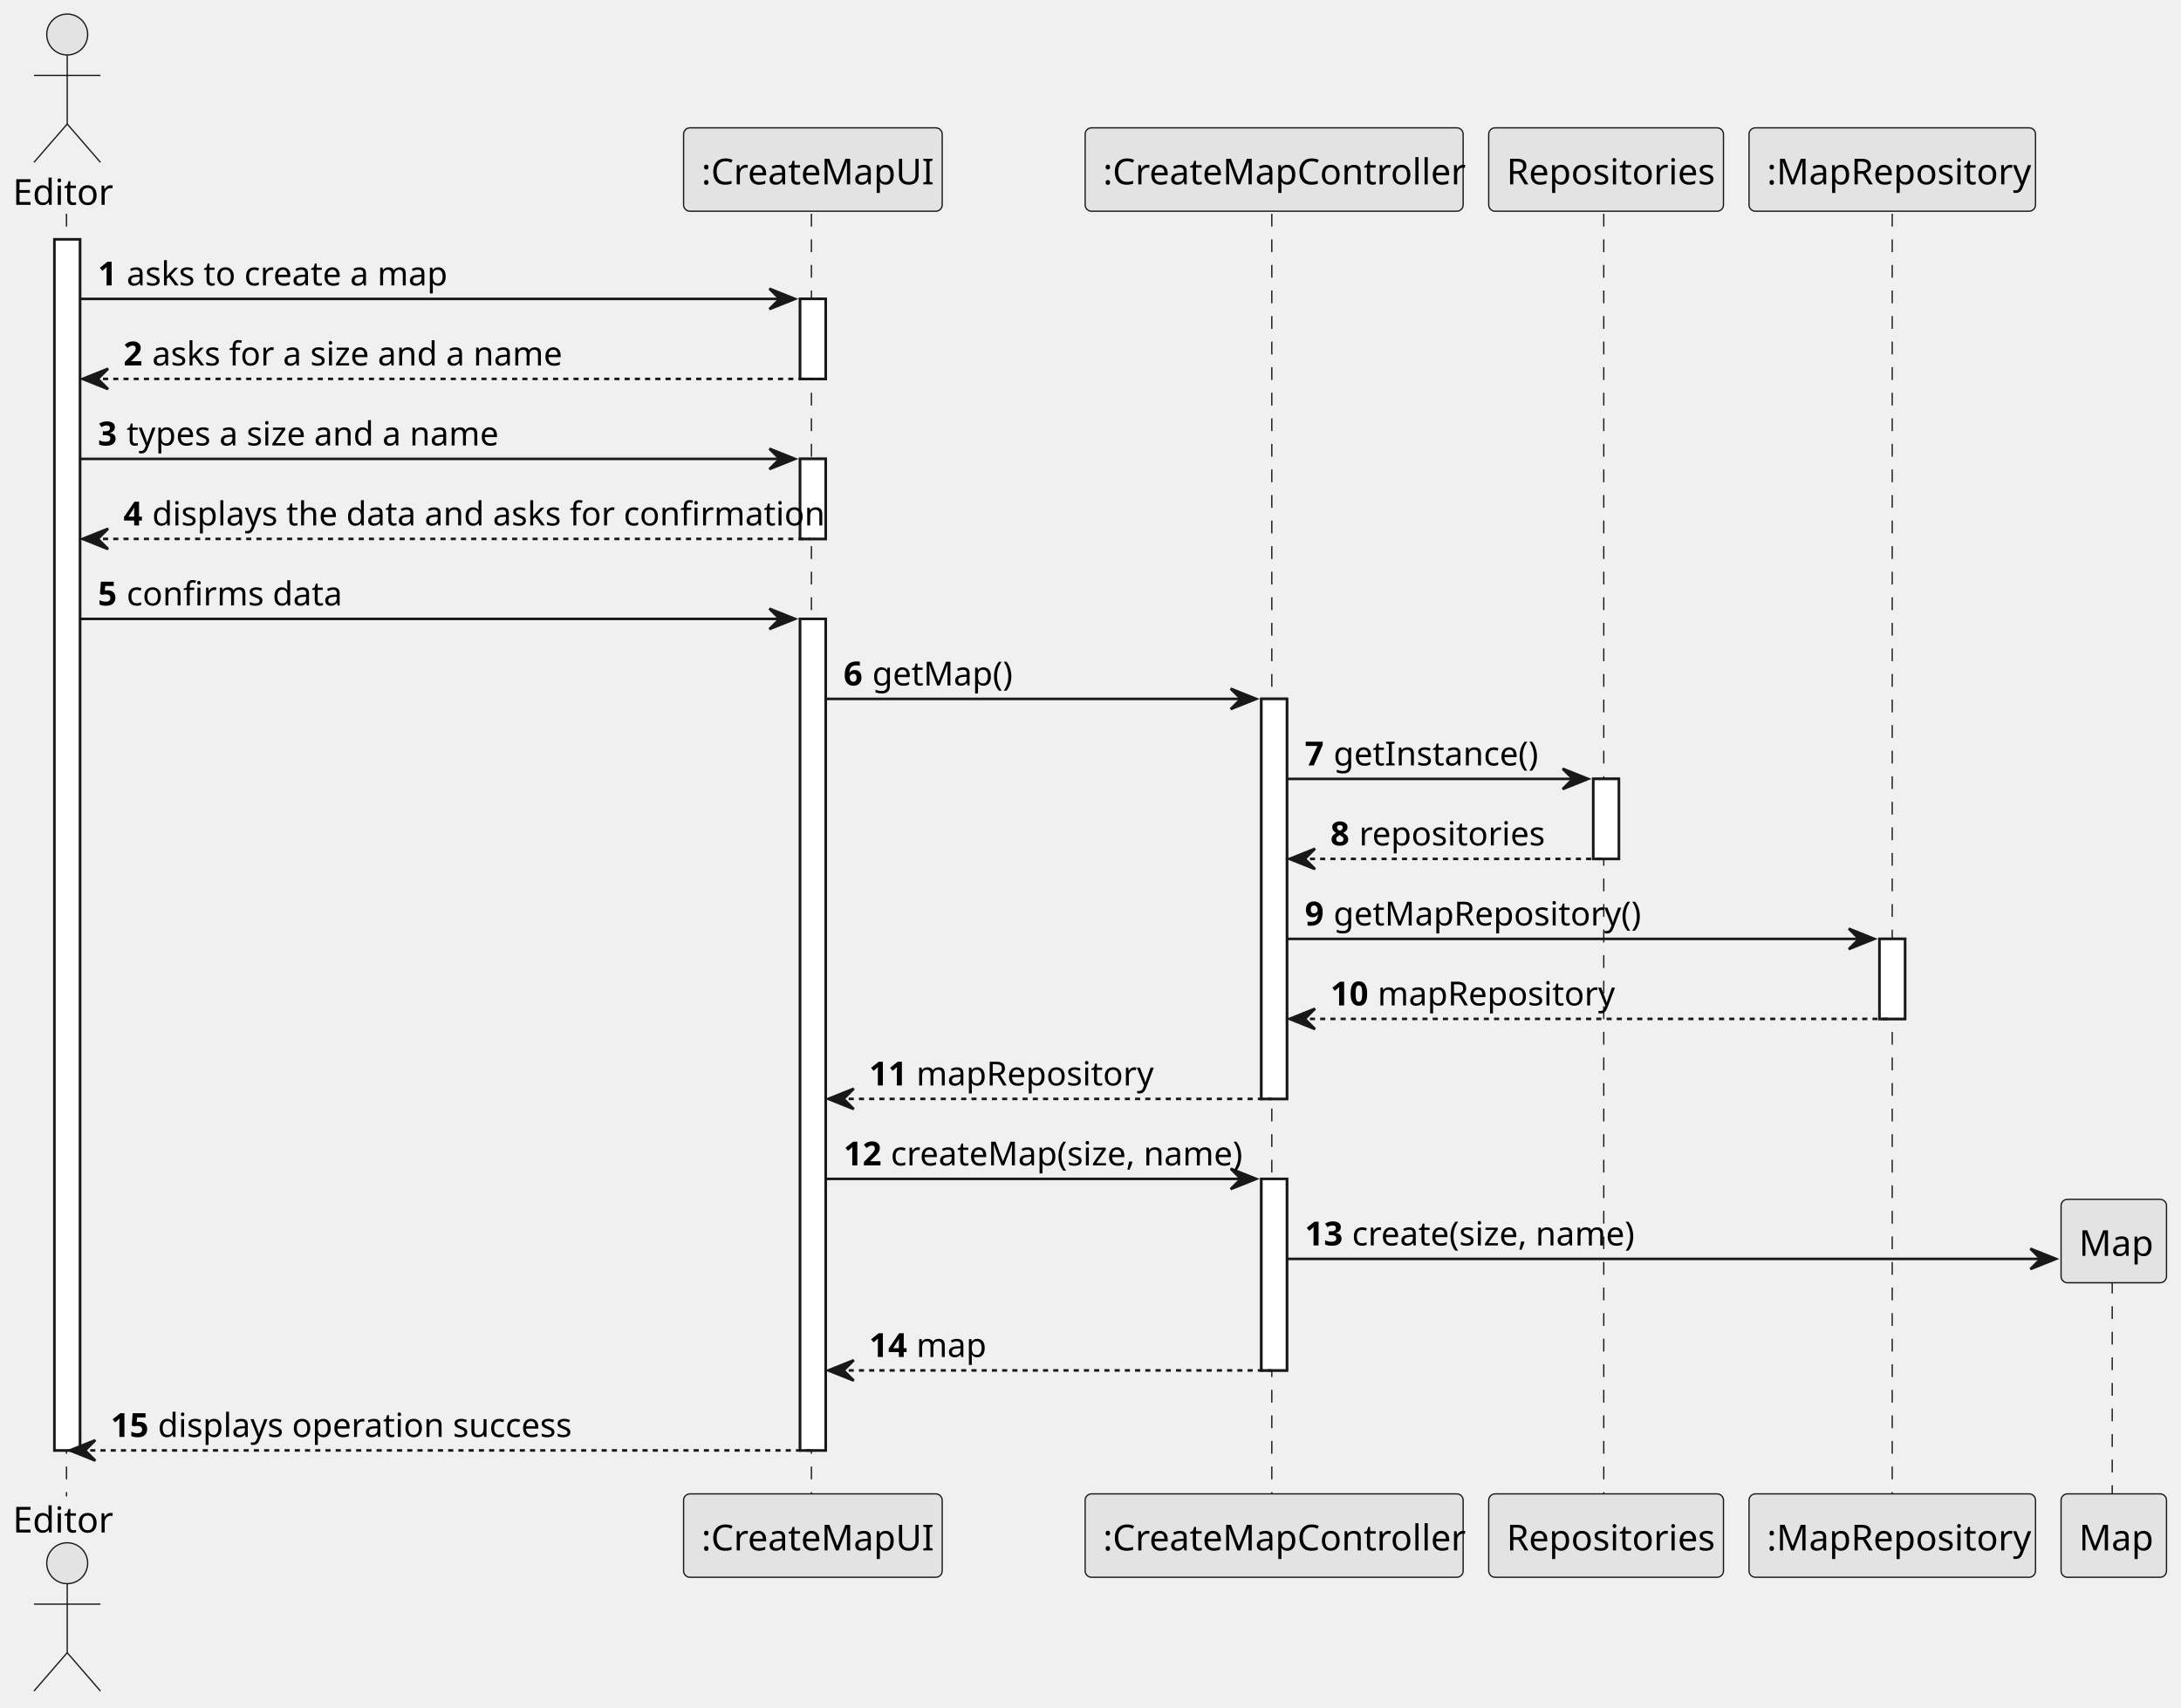
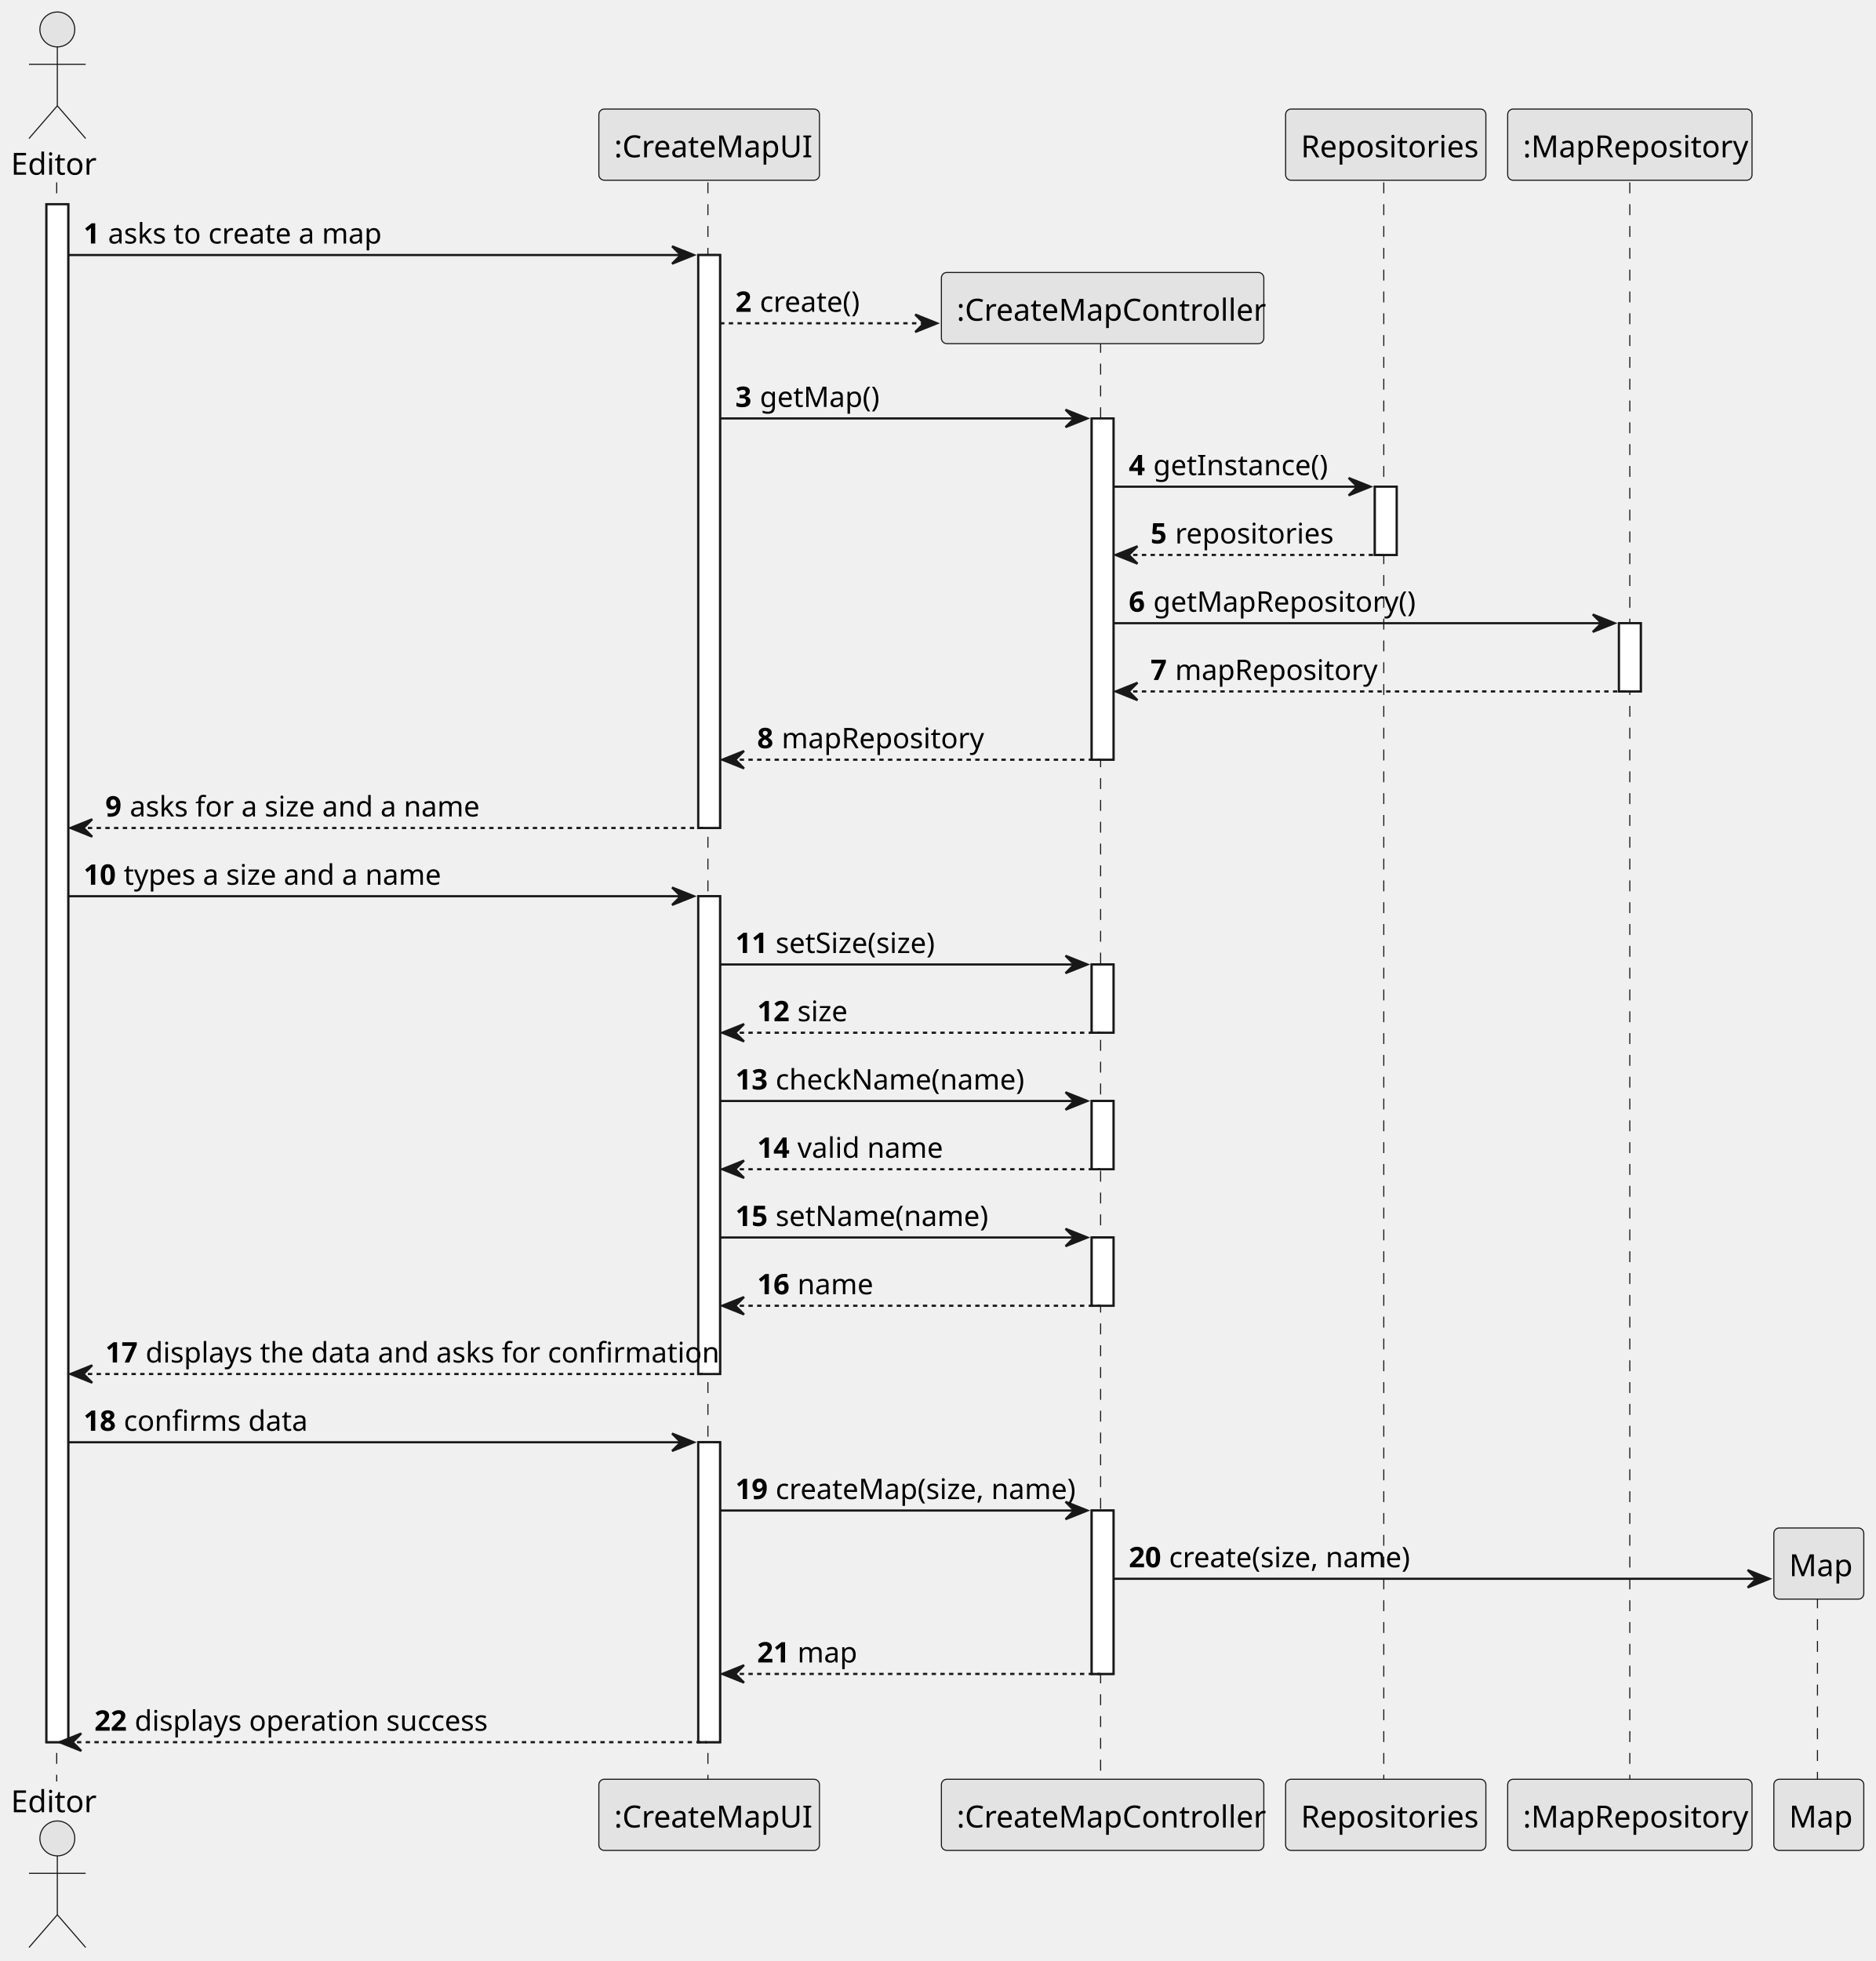
- <svg xmlns="http://www.w3.org/2000/svg" contentStyleType="text/css" height="668px" preserveAspectRatio="none" style="width:853px;height:668px;background:#FFFFFF;" version="1.1" viewBox="0 0 853 668" width="853px" zoomAndPan="magnify">
+ <svg xmlns="http://www.w3.org/2000/svg" contentStyleType="text/css" height="899px" preserveAspectRatio="none" style="width:860px;height:899px;background:#FFFFFF;" version="1.1" viewBox="0 0 860 899" width="860px" zoomAndPan="magnify">
  <defs />
  <g>
-     <rect fill="#FFFFFF" height="473.695" style="stroke:#181818;stroke-width:1.0;" width="10" x="21.286" y="93.621" />
-     <rect fill="#FFFFFF" height="31.291" style="stroke:#181818;stroke-width:1.0;" width="10" x="312.926" y="116.912" />
-     <rect fill="#FFFFFF" height="31.291" style="stroke:#181818;stroke-width:1.0;" width="10" x="312.926" y="179.494" />
-     <rect fill="#FFFFFF" height="325.24" style="stroke:#181818;stroke-width:1.0;" width="10" x="312.926" y="242.076" />
-     <rect fill="#FFFFFF" height="156.455" style="stroke:#181818;stroke-width:1.0;" width="10" x="493.325" y="273.367" />
-     <rect fill="#FFFFFF" height="74.912" style="stroke:#181818;stroke-width:1.0;" width="10" x="493.325" y="461.113" />
-     <rect fill="#FFFFFF" height="31.291" style="stroke:#181818;stroke-width:1.0;" width="10" x="623.148" y="304.658" />
-     <rect fill="#FFFFFF" height="31.291" style="stroke:#181818;stroke-width:1.0;" width="10" x="735.076" y="367.24" />
-     <line style="stroke:#181818;stroke-width:0.5;stroke-dasharray:5.0,5.0;" x1="26" x2="26" y1="83.621" y2="585.316" />
-     <line style="stroke:#181818;stroke-width:0.5;stroke-dasharray:5.0,5.0;" x1="317.353" x2="317.353" y1="83.621" y2="585.316" />
-     <line style="stroke:#181818;stroke-width:0.5;stroke-dasharray:5.0,5.0;" x1="497.408" x2="497.408" y1="83.621" y2="585.316" />
-     <line style="stroke:#181818;stroke-width:0.5;stroke-dasharray:5.0,5.0;" x1="627.242" x2="627.242" y1="83.621" y2="585.316" />
-     <line style="stroke:#181818;stroke-width:0.5;stroke-dasharray:5.0,5.0;" x1="740.055" x2="740.055" y1="83.621" y2="585.316" />
-     <line style="stroke:#181818;stroke-width:0.5;stroke-dasharray:5.0,5.0;" x1="826.096" x2="826.096" y1="500.924" y2="585.316" />
+     <rect fill="#FFFFFF" height="705.062" style="stroke:#181818;stroke-width:1.0;" width="10" x="21.286" y="93.621" />
+     <rect fill="#FFFFFF" height="262.658" style="stroke:#181818;stroke-width:1.0;" width="10" x="320.156" y="116.912" />
+     <rect fill="#FFFFFF" height="219.037" style="stroke:#181818;stroke-width:1.0;" width="10" x="320.156" y="410.861" />
+     <rect fill="#FFFFFF" height="137.494" style="stroke:#181818;stroke-width:1.0;" width="10" x="320.156" y="661.189" />
+     <rect fill="#FFFFFF" height="156.455" style="stroke:#181818;stroke-width:1.0;" width="10" x="500.555" y="191.824" />
+     <rect fill="#FFFFFF" height="31.291" style="stroke:#181818;stroke-width:1.0;" width="10" x="500.555" y="442.152" />
+     <rect fill="#FFFFFF" height="31.291" style="stroke:#181818;stroke-width:1.0;" width="10" x="500.555" y="504.734" />
+     <rect fill="#FFFFFF" height="31.291" style="stroke:#181818;stroke-width:1.0;" width="10" x="500.555" y="567.316" />
+     <rect fill="#FFFFFF" height="74.912" style="stroke:#181818;stroke-width:1.0;" width="10" x="500.555" y="692.481" />
+     <rect fill="#FFFFFF" height="31.291" style="stroke:#181818;stroke-width:1.0;" width="10" x="630.378" y="223.115" />
+     <rect fill="#FFFFFF" height="31.291" style="stroke:#181818;stroke-width:1.0;" width="10" x="742.306" y="285.697" />
+     <line style="stroke:#181818;stroke-width:0.5;stroke-dasharray:5.0,5.0;" x1="26" x2="26" y1="83.621" y2="816.684" />
+     <line style="stroke:#181818;stroke-width:0.5;stroke-dasharray:5.0,5.0;" x1="324.584" x2="324.584" y1="83.621" y2="816.684" />
+     <line style="stroke:#181818;stroke-width:0.5;stroke-dasharray:5.0,5.0;" x1="504.638" x2="504.638" y1="156.723" y2="816.684" />
+     <line style="stroke:#181818;stroke-width:0.5;stroke-dasharray:5.0,5.0;" x1="634.472" x2="634.472" y1="83.621" y2="816.684" />
+     <line style="stroke:#181818;stroke-width:0.5;stroke-dasharray:5.0,5.0;" x1="747.285" x2="747.285" y1="83.621" y2="816.684" />
+     <line style="stroke:#181818;stroke-width:0.5;stroke-dasharray:5.0,5.0;" x1="833.326" x2="833.326" y1="732.291" y2="816.684" />
    <text fill="#000000" font-family="sans-serif" font-size="14" lengthAdjust="spacing" textLength="36.572" x="5" y="80.107">Editor</text>
    <ellipse cx="26.286" cy="13.5" fill="#E3E3E3" rx="8" ry="8" style="stroke:#181818;stroke-width:0.5;" />
    <path d="M26.286,21.5 L26.286,48.5 M13.286,29.5 L39.286,29.5 M26.286,48.5 L13.286,63.5 M26.286,48.5 L39.286,63.5 " fill="none" style="stroke:#181818;stroke-width:0.5;" />
-     <text fill="#000000" font-family="sans-serif" font-size="14" lengthAdjust="spacing" textLength="36.572" x="5" y="599.424">Editor</text>
-     <ellipse cx="26.286" cy="611.438" fill="#E3E3E3" rx="8" ry="8" style="stroke:#181818;stroke-width:0.5;" />
-     <path d="M26.286,619.438 L26.286,646.438 M13.286,627.438 L39.286,627.438 M26.286,646.438 L13.286,661.438 M26.286,646.438 L39.286,661.438 " fill="none" style="stroke:#181818;stroke-width:0.5;" />
-     <rect fill="#E3E3E3" height="32.621" rx="2.5" ry="2.5" style="stroke:#181818;stroke-width:0.5;" width="101.144" x="267.353" y="50" />
-     <text fill="#000000" font-family="sans-serif" font-size="14" lengthAdjust="spacing" textLength="87.144" x="274.353" y="72.107">:CreateMapUI</text>
-     <rect fill="#E3E3E3" height="32.621" rx="2.5" ry="2.5" style="stroke:#181818;stroke-width:0.5;" width="101.144" x="267.353" y="584.316" />
-     <text fill="#000000" font-family="sans-serif" font-size="14" lengthAdjust="spacing" textLength="87.144" x="274.353" y="606.424">:CreateMapUI</text>
-     <rect fill="#E3E3E3" height="32.621" rx="2.5" ry="2.5" style="stroke:#181818;stroke-width:0.5;" width="147.834" x="424.408" y="50" />
-     <text fill="#000000" font-family="sans-serif" font-size="14" lengthAdjust="spacing" textLength="133.834" x="431.408" y="72.107">:CreateMapController</text>
-     <rect fill="#E3E3E3" height="32.621" rx="2.5" ry="2.5" style="stroke:#181818;stroke-width:0.5;" width="147.834" x="424.408" y="584.316" />
-     <text fill="#000000" font-family="sans-serif" font-size="14" lengthAdjust="spacing" textLength="133.834" x="431.408" y="606.424">:CreateMapController</text>
-     <rect fill="#E3E3E3" height="32.621" rx="2.5" ry="2.5" style="stroke:#181818;stroke-width:0.5;" width="91.814" x="582.242" y="50" />
-     <text fill="#000000" font-family="sans-serif" font-size="14" lengthAdjust="spacing" textLength="77.814" x="589.242" y="72.107">Repositories</text>
-     <rect fill="#E3E3E3" height="32.621" rx="2.5" ry="2.5" style="stroke:#181818;stroke-width:0.5;" width="91.814" x="582.242" y="584.316" />
-     <text fill="#000000" font-family="sans-serif" font-size="14" lengthAdjust="spacing" textLength="77.814" x="589.242" y="606.424">Repositories</text>
-     <rect fill="#E3E3E3" height="32.621" rx="2.5" ry="2.5" style="stroke:#181818;stroke-width:0.5;" width="112.041" x="684.055" y="50" />
-     <text fill="#000000" font-family="sans-serif" font-size="14" lengthAdjust="spacing" textLength="98.041" x="691.055" y="72.107">:MapRepository</text>
-     <rect fill="#E3E3E3" height="32.621" rx="2.5" ry="2.5" style="stroke:#181818;stroke-width:0.5;" width="112.041" x="684.055" y="584.316" />
-     <text fill="#000000" font-family="sans-serif" font-size="14" lengthAdjust="spacing" textLength="98.041" x="691.055" y="606.424">:MapRepository</text>
-     <rect fill="#E3E3E3" height="32.621" rx="2.5" ry="2.5" style="stroke:#181818;stroke-width:0.5;" width="41.234" x="806.096" y="584.316" />
-     <text fill="#000000" font-family="sans-serif" font-size="14" lengthAdjust="spacing" textLength="27.234" x="813.096" y="606.424">Map</text>
-     <rect fill="#FFFFFF" height="473.695" style="stroke:#181818;stroke-width:1.0;" width="10" x="21.286" y="93.621" />
-     <rect fill="#FFFFFF" height="31.291" style="stroke:#181818;stroke-width:1.0;" width="10" x="312.926" y="116.912" />
-     <rect fill="#FFFFFF" height="31.291" style="stroke:#181818;stroke-width:1.0;" width="10" x="312.926" y="179.494" />
-     <rect fill="#FFFFFF" height="325.24" style="stroke:#181818;stroke-width:1.0;" width="10" x="312.926" y="242.076" />
-     <rect fill="#FFFFFF" height="156.455" style="stroke:#181818;stroke-width:1.0;" width="10" x="493.325" y="273.367" />
-     <rect fill="#FFFFFF" height="74.912" style="stroke:#181818;stroke-width:1.0;" width="10" x="493.325" y="461.113" />
-     <rect fill="#FFFFFF" height="31.291" style="stroke:#181818;stroke-width:1.0;" width="10" x="623.148" y="304.658" />
-     <rect fill="#FFFFFF" height="31.291" style="stroke:#181818;stroke-width:1.0;" width="10" x="735.076" y="367.24" />
-     <polygon fill="#181818" points="300.926,112.912,310.926,116.912,300.926,120.912,304.926,116.912" style="stroke:#181818;stroke-width:1.0;" />
-     <line style="stroke:#181818;stroke-width:1.0;" x1="31.286" x2="306.926" y1="116.912" y2="116.912" />
+     <text fill="#000000" font-family="sans-serif" font-size="14" lengthAdjust="spacing" textLength="36.572" x="5" y="830.791">Editor</text>
+     <ellipse cx="26.286" cy="842.805" fill="#E3E3E3" rx="8" ry="8" style="stroke:#181818;stroke-width:0.5;" />
+     <path d="M26.286,850.805 L26.286,877.805 M13.286,858.805 L39.286,858.805 M26.286,877.805 L13.286,892.805 M26.286,877.805 L39.286,892.805 " fill="none" style="stroke:#181818;stroke-width:0.5;" />
+     <rect fill="#E3E3E3" height="32.621" rx="2.5" ry="2.5" style="stroke:#181818;stroke-width:0.5;" width="101.144" x="274.584" y="50" />
+     <text fill="#000000" font-family="sans-serif" font-size="14" lengthAdjust="spacing" textLength="87.144" x="281.584" y="72.107">:CreateMapUI</text>
+     <rect fill="#E3E3E3" height="32.621" rx="2.5" ry="2.5" style="stroke:#181818;stroke-width:0.5;" width="101.144" x="274.584" y="815.684" />
+     <text fill="#000000" font-family="sans-serif" font-size="14" lengthAdjust="spacing" textLength="87.144" x="281.584" y="837.791">:CreateMapUI</text>
+     <rect fill="#E3E3E3" height="32.621" rx="2.5" ry="2.5" style="stroke:#181818;stroke-width:0.5;" width="147.834" x="431.638" y="815.684" />
+     <text fill="#000000" font-family="sans-serif" font-size="14" lengthAdjust="spacing" textLength="133.834" x="438.638" y="837.791">:CreateMapController</text>
+     <rect fill="#E3E3E3" height="32.621" rx="2.5" ry="2.5" style="stroke:#181818;stroke-width:0.5;" width="91.814" x="589.472" y="50" />
+     <text fill="#000000" font-family="sans-serif" font-size="14" lengthAdjust="spacing" textLength="77.814" x="596.472" y="72.107">Repositories</text>
+     <rect fill="#E3E3E3" height="32.621" rx="2.5" ry="2.5" style="stroke:#181818;stroke-width:0.5;" width="91.814" x="589.472" y="815.684" />
+     <text fill="#000000" font-family="sans-serif" font-size="14" lengthAdjust="spacing" textLength="77.814" x="596.472" y="837.791">Repositories</text>
+     <rect fill="#E3E3E3" height="32.621" rx="2.5" ry="2.5" style="stroke:#181818;stroke-width:0.5;" width="112.041" x="691.285" y="50" />
+     <text fill="#000000" font-family="sans-serif" font-size="14" lengthAdjust="spacing" textLength="98.041" x="698.285" y="72.107">:MapRepository</text>
+     <rect fill="#E3E3E3" height="32.621" rx="2.5" ry="2.5" style="stroke:#181818;stroke-width:0.5;" width="112.041" x="691.285" y="815.684" />
+     <text fill="#000000" font-family="sans-serif" font-size="14" lengthAdjust="spacing" textLength="98.041" x="698.285" y="837.791">:MapRepository</text>
+     <rect fill="#E3E3E3" height="32.621" rx="2.5" ry="2.5" style="stroke:#181818;stroke-width:0.5;" width="41.234" x="813.326" y="815.684" />
+     <text fill="#000000" font-family="sans-serif" font-size="14" lengthAdjust="spacing" textLength="27.234" x="820.326" y="837.791">Map</text>
+     <rect fill="#FFFFFF" height="705.062" style="stroke:#181818;stroke-width:1.0;" width="10" x="21.286" y="93.621" />
+     <rect fill="#FFFFFF" height="262.658" style="stroke:#181818;stroke-width:1.0;" width="10" x="320.156" y="116.912" />
+     <rect fill="#FFFFFF" height="219.037" style="stroke:#181818;stroke-width:1.0;" width="10" x="320.156" y="410.861" />
+     <rect fill="#FFFFFF" height="137.494" style="stroke:#181818;stroke-width:1.0;" width="10" x="320.156" y="661.189" />
+     <rect fill="#FFFFFF" height="156.455" style="stroke:#181818;stroke-width:1.0;" width="10" x="500.555" y="191.824" />
+     <rect fill="#FFFFFF" height="31.291" style="stroke:#181818;stroke-width:1.0;" width="10" x="500.555" y="442.152" />
+     <rect fill="#FFFFFF" height="31.291" style="stroke:#181818;stroke-width:1.0;" width="10" x="500.555" y="504.734" />
+     <rect fill="#FFFFFF" height="31.291" style="stroke:#181818;stroke-width:1.0;" width="10" x="500.555" y="567.316" />
+     <rect fill="#FFFFFF" height="74.912" style="stroke:#181818;stroke-width:1.0;" width="10" x="500.555" y="692.481" />
+     <rect fill="#FFFFFF" height="31.291" style="stroke:#181818;stroke-width:1.0;" width="10" x="630.378" y="223.115" />
+     <rect fill="#FFFFFF" height="31.291" style="stroke:#181818;stroke-width:1.0;" width="10" x="742.306" y="285.697" />
+     <polygon fill="#181818" points="308.156,112.912,318.156,116.912,308.156,120.912,312.156,116.912" style="stroke:#181818;stroke-width:1.0;" />
+     <line style="stroke:#181818;stroke-width:1.0;" x1="31.286" x2="314.156" y1="116.912" y2="116.912" />
    <text fill="#000000" font-family="sans-serif" font-size="13" font-weight="bold" lengthAdjust="spacing" textLength="7.23" x="38.286" y="111.649">1</text>
    <text fill="#000000" font-family="sans-serif" font-size="13" lengthAdjust="spacing" textLength="120.669" x="49.516" y="111.649">asks to create a map</text>
-     <polygon fill="#181818" points="42.286,144.203,32.286,148.203,42.286,152.203,38.286,148.203" style="stroke:#181818;stroke-width:1.0;" />
-     <line style="stroke:#181818;stroke-width:1.0;stroke-dasharray:2.0,2.0;" x1="36.286" x2="316.926" y1="148.203" y2="148.203" />
-     <text fill="#000000" font-family="sans-serif" font-size="13" font-weight="bold" lengthAdjust="spacing" textLength="7.23" x="48.286" y="142.94">2</text>
-     <text fill="#000000" font-family="sans-serif" font-size="13" lengthAdjust="spacing" textLength="155.359" x="59.516" y="142.94">asks for a size and a name</text>
-     <polygon fill="#181818" points="300.926,175.494,310.926,179.494,300.926,183.494,304.926,179.494" style="stroke:#181818;stroke-width:1.0;" />
-     <line style="stroke:#181818;stroke-width:1.0;" x1="31.286" x2="306.926" y1="179.494" y2="179.494" />
-     <text fill="#000000" font-family="sans-serif" font-size="13" font-weight="bold" lengthAdjust="spacing" textLength="7.23" x="38.286" y="174.231">3</text>
-     <text fill="#000000" font-family="sans-serif" font-size="13" lengthAdjust="spacing" textLength="140.918" x="49.516" y="174.231">types a size and a name</text>
-     <polygon fill="#181818" points="42.286,206.785,32.286,210.785,42.286,214.785,38.286,210.785" style="stroke:#181818;stroke-width:1.0;" />
-     <line style="stroke:#181818;stroke-width:1.0;stroke-dasharray:2.0,2.0;" x1="36.286" x2="316.926" y1="210.785" y2="210.785" />
-     <text fill="#000000" font-family="sans-serif" font-size="13" font-weight="bold" lengthAdjust="spacing" textLength="7.23" x="48.286" y="205.523">4</text>
-     <text fill="#000000" font-family="sans-serif" font-size="13" lengthAdjust="spacing" textLength="246.41" x="59.516" y="205.523">displays the data and asks for confirmation</text>
-     <polygon fill="#181818" points="300.926,238.076,310.926,242.076,300.926,246.076,304.926,242.076" style="stroke:#181818;stroke-width:1.0;" />
-     <line style="stroke:#181818;stroke-width:1.0;" x1="31.286" x2="306.926" y1="242.076" y2="242.076" />
-     <text fill="#000000" font-family="sans-serif" font-size="13" font-weight="bold" lengthAdjust="spacing" textLength="7.23" x="38.286" y="236.814">5</text>
-     <text fill="#000000" font-family="sans-serif" font-size="13" lengthAdjust="spacing" textLength="78.032" x="49.516" y="236.814">confirms data</text>
-     <polygon fill="#181818" points="481.325,269.367,491.325,273.367,481.325,277.367,485.325,273.367" style="stroke:#181818;stroke-width:1.0;" />
-     <line style="stroke:#181818;stroke-width:1.0;" x1="322.926" x2="487.325" y1="273.367" y2="273.367" />
-     <text fill="#000000" font-family="sans-serif" font-size="13" font-weight="bold" lengthAdjust="spacing" textLength="7.23" x="329.926" y="268.104">6</text>
-     <text fill="#000000" font-family="sans-serif" font-size="13" lengthAdjust="spacing" textLength="52.019" x="341.156" y="268.104">getMap()</text>
-     <polygon fill="#181818" points="611.148,300.658,621.148,304.658,611.148,308.658,615.148,304.658" style="stroke:#181818;stroke-width:1.0;" />
-     <line style="stroke:#181818;stroke-width:1.0;" x1="503.325" x2="617.148" y1="304.658" y2="304.658" />
-     <text fill="#000000" font-family="sans-serif" font-size="13" font-weight="bold" lengthAdjust="spacing" textLength="7.23" x="510.325" y="299.396">7</text>
-     <text fill="#000000" font-family="sans-serif" font-size="13" lengthAdjust="spacing" textLength="75.874" x="521.555" y="299.396">getInstance()</text>
-     <polygon fill="#181818" points="514.325,331.949,504.325,335.949,514.325,339.949,510.325,335.949" style="stroke:#181818;stroke-width:1.0;" />
-     <line style="stroke:#181818;stroke-width:1.0;stroke-dasharray:2.0,2.0;" x1="508.325" x2="627.148" y1="335.949" y2="335.949" />
-     <text fill="#000000" font-family="sans-serif" font-size="13" font-weight="bold" lengthAdjust="spacing" textLength="7.23" x="520.325" y="330.687">8</text>
-     <text fill="#000000" font-family="sans-serif" font-size="13" lengthAdjust="spacing" textLength="67.196" x="531.555" y="330.687">repositories</text>
-     <polygon fill="#181818" points="723.076,363.24,733.076,367.24,723.076,371.24,727.076,367.24" style="stroke:#181818;stroke-width:1.0;" />
-     <line style="stroke:#181818;stroke-width:1.0;" x1="503.325" x2="729.076" y1="367.24" y2="367.24" />
-     <text fill="#000000" font-family="sans-serif" font-size="13" font-weight="bold" lengthAdjust="spacing" textLength="7.23" x="510.325" y="361.978">9</text>
-     <text fill="#000000" font-family="sans-serif" font-size="13" lengthAdjust="spacing" textLength="114.156" x="521.555" y="361.978">getMapRepository()</text>
-     <polygon fill="#181818" points="514.325,394.531,504.325,398.531,514.325,402.531,510.325,398.531" style="stroke:#181818;stroke-width:1.0;" />
-     <line style="stroke:#181818;stroke-width:1.0;stroke-dasharray:2.0,2.0;" x1="508.325" x2="739.076" y1="398.531" y2="398.531" />
-     <text fill="#000000" font-family="sans-serif" font-size="13" font-weight="bold" lengthAdjust="spacing" textLength="14.46" x="520.325" y="393.269">10</text>
-     <text fill="#000000" font-family="sans-serif" font-size="13" lengthAdjust="spacing" textLength="87.426" x="538.785" y="393.269">mapRepository</text>
-     <polygon fill="#181818" points="333.926,425.822,323.926,429.822,333.926,433.822,329.926,429.822" style="stroke:#181818;stroke-width:1.0;" />
-     <line style="stroke:#181818;stroke-width:1.0;stroke-dasharray:2.0,2.0;" x1="327.926" x2="497.325" y1="429.822" y2="429.822" />
-     <text fill="#000000" font-family="sans-serif" font-size="13" font-weight="bold" lengthAdjust="spacing" textLength="14.46" x="339.926" y="424.56">11</text>
-     <text fill="#000000" font-family="sans-serif" font-size="13" lengthAdjust="spacing" textLength="87.426" x="358.386" y="424.56">mapRepository</text>
-     <polygon fill="#181818" points="481.325,457.113,491.325,461.113,481.325,465.113,485.325,461.113" style="stroke:#181818;stroke-width:1.0;" />
-     <line style="stroke:#181818;stroke-width:1.0;" x1="322.926" x2="487.325" y1="461.113" y2="461.113" />
-     <text fill="#000000" font-family="sans-serif" font-size="13" font-weight="bold" lengthAdjust="spacing" textLength="14.46" x="329.926" y="455.851">12</text>
-     <text fill="#000000" font-family="sans-serif" font-size="13" lengthAdjust="spacing" textLength="132.939" x="348.386" y="455.851">createMap(size, name)</text>
-     <polygon fill="#181818" points="794.096,488.404,804.096,492.404,794.096,496.404,798.096,492.404" style="stroke:#181818;stroke-width:1.0;" />
-     <line style="stroke:#181818;stroke-width:1.0;" x1="503.325" x2="800.096" y1="492.404" y2="492.404" />
-     <text fill="#000000" font-family="sans-serif" font-size="13" font-weight="bold" lengthAdjust="spacing" textLength="14.46" x="510.325" y="487.142">13</text>
-     <text fill="#000000" font-family="sans-serif" font-size="13" lengthAdjust="spacing" textLength="107.65" x="528.785" y="487.142">create(size, name)</text>
-     <rect fill="#E3E3E3" height="32.621" rx="2.5" ry="2.5" style="stroke:#181818;stroke-width:0.5;" width="41.234" x="806.096" y="469.113" />
-     <text fill="#000000" font-family="sans-serif" font-size="14" lengthAdjust="spacing" textLength="27.234" x="813.096" y="491.221">Map</text>
-     <polygon fill="#181818" points="333.926,532.025,323.926,536.025,333.926,540.025,329.926,536.025" style="stroke:#181818;stroke-width:1.0;" />
-     <line style="stroke:#181818;stroke-width:1.0;stroke-dasharray:2.0,2.0;" x1="327.926" x2="497.325" y1="536.025" y2="536.025" />
-     <text fill="#000000" font-family="sans-serif" font-size="13" font-weight="bold" lengthAdjust="spacing" textLength="14.46" x="339.926" y="530.763">14</text>
-     <text fill="#000000" font-family="sans-serif" font-size="13" lengthAdjust="spacing" textLength="25.289" x="358.386" y="530.763">map</text>
-     <polygon fill="#181818" points="37.286,563.316,27.286,567.316,37.286,571.316,33.286,567.316" style="stroke:#181818;stroke-width:1.0;" />
-     <line style="stroke:#181818;stroke-width:1.0;stroke-dasharray:2.0,2.0;" x1="31.286" x2="316.926" y1="567.316" y2="567.316" />
-     <text fill="#000000" font-family="sans-serif" font-size="13" font-weight="bold" lengthAdjust="spacing" textLength="14.46" x="43.286" y="562.054">15</text>
-     <text fill="#000000" font-family="sans-serif" font-size="13" lengthAdjust="spacing" textLength="155.359" x="61.746" y="562.054">displays operation success</text>
+     <polygon fill="#181818" points="419.638,144.203,429.638,148.203,419.638,152.203,423.638,148.203" style="stroke:#181818;stroke-width:1.0;" />
+     <line style="stroke:#181818;stroke-width:1.0;stroke-dasharray:2.0,2.0;" x1="330.156" x2="425.638" y1="148.203" y2="148.203" />
+     <text fill="#000000" font-family="sans-serif" font-size="13" font-weight="bold" lengthAdjust="spacing" textLength="7.23" x="337.156" y="142.94">2</text>
+     <text fill="#000000" font-family="sans-serif" font-size="13" lengthAdjust="spacing" textLength="44.789" x="348.386" y="142.94">create()</text>
+     <rect fill="#E3E3E3" height="32.621" rx="2.5" ry="2.5" style="stroke:#181818;stroke-width:0.5;" width="147.834" x="431.638" y="124.912" />
+     <text fill="#000000" font-family="sans-serif" font-size="14" lengthAdjust="spacing" textLength="133.834" x="438.638" y="147.019">:CreateMapController</text>
+     <polygon fill="#181818" points="488.555,187.824,498.555,191.824,488.555,195.824,492.555,191.824" style="stroke:#181818;stroke-width:1.0;" />
+     <line style="stroke:#181818;stroke-width:1.0;" x1="330.156" x2="494.555" y1="191.824" y2="191.824" />
+     <text fill="#000000" font-family="sans-serif" font-size="13" font-weight="bold" lengthAdjust="spacing" textLength="7.23" x="337.156" y="186.561">3</text>
+     <text fill="#000000" font-family="sans-serif" font-size="13" lengthAdjust="spacing" textLength="52.019" x="348.386" y="186.561">getMap()</text>
+     <polygon fill="#181818" points="618.378,219.115,628.378,223.115,618.378,227.115,622.378,223.115" style="stroke:#181818;stroke-width:1.0;" />
+     <line style="stroke:#181818;stroke-width:1.0;" x1="510.555" x2="624.378" y1="223.115" y2="223.115" />
+     <text fill="#000000" font-family="sans-serif" font-size="13" font-weight="bold" lengthAdjust="spacing" textLength="7.23" x="517.555" y="217.852">4</text>
+     <text fill="#000000" font-family="sans-serif" font-size="13" lengthAdjust="spacing" textLength="75.874" x="528.785" y="217.852">getInstance()</text>
+     <polygon fill="#181818" points="521.555,250.406,511.555,254.406,521.555,258.406,517.555,254.406" style="stroke:#181818;stroke-width:1.0;" />
+     <line style="stroke:#181818;stroke-width:1.0;stroke-dasharray:2.0,2.0;" x1="515.555" x2="634.378" y1="254.406" y2="254.406" />
+     <text fill="#000000" font-family="sans-serif" font-size="13" font-weight="bold" lengthAdjust="spacing" textLength="7.23" x="527.555" y="249.144">5</text>
+     <text fill="#000000" font-family="sans-serif" font-size="13" lengthAdjust="spacing" textLength="67.196" x="538.785" y="249.144">repositories</text>
+     <polygon fill="#181818" points="730.306,281.697,740.306,285.697,730.306,289.697,734.306,285.697" style="stroke:#181818;stroke-width:1.0;" />
+     <line style="stroke:#181818;stroke-width:1.0;" x1="510.555" x2="736.306" y1="285.697" y2="285.697" />
+     <text fill="#000000" font-family="sans-serif" font-size="13" font-weight="bold" lengthAdjust="spacing" textLength="7.23" x="517.555" y="280.435">6</text>
+     <text fill="#000000" font-family="sans-serif" font-size="13" lengthAdjust="spacing" textLength="114.156" x="528.785" y="280.435">getMapRepository()</text>
+     <polygon fill="#181818" points="521.555,312.988,511.555,316.988,521.555,320.988,517.555,316.988" style="stroke:#181818;stroke-width:1.0;" />
+     <line style="stroke:#181818;stroke-width:1.0;stroke-dasharray:2.0,2.0;" x1="515.555" x2="746.306" y1="316.988" y2="316.988" />
+     <text fill="#000000" font-family="sans-serif" font-size="13" font-weight="bold" lengthAdjust="spacing" textLength="7.23" x="527.555" y="311.726">7</text>
+     <text fill="#000000" font-family="sans-serif" font-size="13" lengthAdjust="spacing" textLength="87.426" x="538.785" y="311.726">mapRepository</text>
+     <polygon fill="#181818" points="341.156,344.279,331.156,348.279,341.156,352.279,337.156,348.279" style="stroke:#181818;stroke-width:1.0;" />
+     <line style="stroke:#181818;stroke-width:1.0;stroke-dasharray:2.0,2.0;" x1="335.156" x2="504.555" y1="348.279" y2="348.279" />
+     <text fill="#000000" font-family="sans-serif" font-size="13" font-weight="bold" lengthAdjust="spacing" textLength="7.23" x="347.156" y="343.017">8</text>
+     <text fill="#000000" font-family="sans-serif" font-size="13" lengthAdjust="spacing" textLength="87.426" x="358.386" y="343.017">mapRepository</text>
+     <polygon fill="#181818" points="42.286,375.57,32.286,379.57,42.286,383.57,38.286,379.57" style="stroke:#181818;stroke-width:1.0;" />
+     <line style="stroke:#181818;stroke-width:1.0;stroke-dasharray:2.0,2.0;" x1="36.286" x2="324.156" y1="379.57" y2="379.57" />
+     <text fill="#000000" font-family="sans-serif" font-size="13" font-weight="bold" lengthAdjust="spacing" textLength="7.23" x="48.286" y="374.308">9</text>
+     <text fill="#000000" font-family="sans-serif" font-size="13" lengthAdjust="spacing" textLength="155.359" x="59.516" y="374.308">asks for a size and a name</text>
+     <polygon fill="#181818" points="308.156,406.861,318.156,410.861,308.156,414.861,312.156,410.861" style="stroke:#181818;stroke-width:1.0;" />
+     <line style="stroke:#181818;stroke-width:1.0;" x1="31.286" x2="314.156" y1="410.861" y2="410.861" />
+     <text fill="#000000" font-family="sans-serif" font-size="13" font-weight="bold" lengthAdjust="spacing" textLength="14.46" x="38.286" y="405.599">10</text>
+     <text fill="#000000" font-family="sans-serif" font-size="13" lengthAdjust="spacing" textLength="140.918" x="56.746" y="405.599">types a size and a name</text>
+     <polygon fill="#181818" points="488.555,438.152,498.555,442.152,488.555,446.152,492.555,442.152" style="stroke:#181818;stroke-width:1.0;" />
+     <line style="stroke:#181818;stroke-width:1.0;" x1="330.156" x2="494.555" y1="442.152" y2="442.152" />
+     <text fill="#000000" font-family="sans-serif" font-size="13" font-weight="bold" lengthAdjust="spacing" textLength="14.46" x="337.156" y="436.89">11</text>
+     <text fill="#000000" font-family="sans-serif" font-size="13" lengthAdjust="spacing" textLength="74.407" x="355.616" y="436.89">setSize(size)</text>
+     <polygon fill="#181818" points="341.156,469.443,331.156,473.443,341.156,477.443,337.156,473.443" style="stroke:#181818;stroke-width:1.0;" />
+     <line style="stroke:#181818;stroke-width:1.0;stroke-dasharray:2.0,2.0;" x1="335.156" x2="504.555" y1="473.443" y2="473.443" />
+     <text fill="#000000" font-family="sans-serif" font-size="13" font-weight="bold" lengthAdjust="spacing" textLength="14.46" x="347.156" y="468.181">12</text>
+     <text fill="#000000" font-family="sans-serif" font-size="13" lengthAdjust="spacing" textLength="23.118" x="365.616" y="468.181">size</text>
+     <polygon fill="#181818" points="488.555,500.734,498.555,504.734,488.555,508.734,492.555,504.734" style="stroke:#181818;stroke-width:1.0;" />
+     <line style="stroke:#181818;stroke-width:1.0;" x1="330.156" x2="494.555" y1="504.734" y2="504.734" />
+     <text fill="#000000" font-family="sans-serif" font-size="13" font-weight="bold" lengthAdjust="spacing" textLength="14.46" x="337.156" y="499.472">13</text>
+     <text fill="#000000" font-family="sans-serif" font-size="13" lengthAdjust="spacing" textLength="109.814" x="355.616" y="499.472">checkName(name)</text>
+     <polygon fill="#181818" points="341.156,532.025,331.156,536.025,341.156,540.025,337.156,536.025" style="stroke:#181818;stroke-width:1.0;" />
+     <line style="stroke:#181818;stroke-width:1.0;stroke-dasharray:2.0,2.0;" x1="335.156" x2="504.555" y1="536.025" y2="536.025" />
+     <text fill="#000000" font-family="sans-serif" font-size="13" font-weight="bold" lengthAdjust="spacing" textLength="14.46" x="347.156" y="530.763">14</text>
+     <text fill="#000000" font-family="sans-serif" font-size="13" lengthAdjust="spacing" textLength="62.867" x="365.616" y="530.763">valid name</text>
+     <polygon fill="#181818" points="488.555,563.316,498.555,567.316,488.555,571.316,492.555,567.316" style="stroke:#181818;stroke-width:1.0;" />
+     <line style="stroke:#181818;stroke-width:1.0;" x1="330.156" x2="494.555" y1="567.316" y2="567.316" />
+     <text fill="#000000" font-family="sans-serif" font-size="13" font-weight="bold" lengthAdjust="spacing" textLength="14.46" x="337.156" y="562.054">15</text>
+     <text fill="#000000" font-family="sans-serif" font-size="13" lengthAdjust="spacing" textLength="93.196" x="355.616" y="562.054">setName(name)</text>
+     <polygon fill="#181818" points="341.156,594.607,331.156,598.607,341.156,602.607,337.156,598.607" style="stroke:#181818;stroke-width:1.0;" />
+     <line style="stroke:#181818;stroke-width:1.0;stroke-dasharray:2.0,2.0;" x1="335.156" x2="504.555" y1="598.607" y2="598.607" />
+     <text fill="#000000" font-family="sans-serif" font-size="13" font-weight="bold" lengthAdjust="spacing" textLength="14.46" x="347.156" y="593.345">16</text>
+     <text fill="#000000" font-family="sans-serif" font-size="13" lengthAdjust="spacing" textLength="32.519" x="365.616" y="593.345">name</text>
+     <polygon fill="#181818" points="42.286,625.898,32.286,629.898,42.286,633.898,38.286,629.898" style="stroke:#181818;stroke-width:1.0;" />
+     <line style="stroke:#181818;stroke-width:1.0;stroke-dasharray:2.0,2.0;" x1="36.286" x2="324.156" y1="629.898" y2="629.898" />
+     <text fill="#000000" font-family="sans-serif" font-size="13" font-weight="bold" lengthAdjust="spacing" textLength="14.46" x="48.286" y="624.636">17</text>
+     <text fill="#000000" font-family="sans-serif" font-size="13" lengthAdjust="spacing" textLength="246.41" x="66.746" y="624.636">displays the data and asks for confirmation</text>
+     <polygon fill="#181818" points="308.156,657.189,318.156,661.189,308.156,665.189,312.156,661.189" style="stroke:#181818;stroke-width:1.0;" />
+     <line style="stroke:#181818;stroke-width:1.0;" x1="31.286" x2="314.156" y1="661.189" y2="661.189" />
+     <text fill="#000000" font-family="sans-serif" font-size="13" font-weight="bold" lengthAdjust="spacing" textLength="14.46" x="38.286" y="655.927">18</text>
+     <text fill="#000000" font-family="sans-serif" font-size="13" lengthAdjust="spacing" textLength="78.032" x="56.746" y="655.927">confirms data</text>
+     <polygon fill="#181818" points="488.555,688.481,498.555,692.481,488.555,696.481,492.555,692.481" style="stroke:#181818;stroke-width:1.0;" />
+     <line style="stroke:#181818;stroke-width:1.0;" x1="330.156" x2="494.555" y1="692.481" y2="692.481" />
+     <text fill="#000000" font-family="sans-serif" font-size="13" font-weight="bold" lengthAdjust="spacing" textLength="14.46" x="337.156" y="687.218">19</text>
+     <text fill="#000000" font-family="sans-serif" font-size="13" lengthAdjust="spacing" textLength="132.939" x="355.616" y="687.218">createMap(size, name)</text>
+     <polygon fill="#181818" points="801.326,719.771,811.326,723.771,801.326,727.771,805.326,723.771" style="stroke:#181818;stroke-width:1.0;" />
+     <line style="stroke:#181818;stroke-width:1.0;" x1="510.555" x2="807.326" y1="723.771" y2="723.771" />
+     <text fill="#000000" font-family="sans-serif" font-size="13" font-weight="bold" lengthAdjust="spacing" textLength="14.46" x="517.555" y="718.509">20</text>
+     <text fill="#000000" font-family="sans-serif" font-size="13" lengthAdjust="spacing" textLength="107.65" x="536.015" y="718.509">create(size, name)</text>
+     <rect fill="#E3E3E3" height="32.621" rx="2.5" ry="2.5" style="stroke:#181818;stroke-width:0.5;" width="41.234" x="813.326" y="700.481" />
+     <text fill="#000000" font-family="sans-serif" font-size="14" lengthAdjust="spacing" textLength="27.234" x="820.326" y="722.588">Map</text>
+     <polygon fill="#181818" points="341.156,763.393,331.156,767.393,341.156,771.393,337.156,767.393" style="stroke:#181818;stroke-width:1.0;" />
+     <line style="stroke:#181818;stroke-width:1.0;stroke-dasharray:2.0,2.0;" x1="335.156" x2="504.555" y1="767.393" y2="767.393" />
+     <text fill="#000000" font-family="sans-serif" font-size="13" font-weight="bold" lengthAdjust="spacing" textLength="14.46" x="347.156" y="762.13">21</text>
+     <text fill="#000000" font-family="sans-serif" font-size="13" lengthAdjust="spacing" textLength="25.289" x="365.616" y="762.13">map</text>
+     <polygon fill="#181818" points="37.286,794.684,27.286,798.684,37.286,802.684,33.286,798.684" style="stroke:#181818;stroke-width:1.0;" />
+     <line style="stroke:#181818;stroke-width:1.0;stroke-dasharray:2.0,2.0;" x1="31.286" x2="324.156" y1="798.684" y2="798.684" />
+     <text fill="#000000" font-family="sans-serif" font-size="13" font-weight="bold" lengthAdjust="spacing" textLength="14.46" x="43.286" y="793.421">22</text>
+     <text fill="#000000" font-family="sans-serif" font-size="13" lengthAdjust="spacing" textLength="155.359" x="61.746" y="793.421">displays operation success</text>
  </g>
</svg>
